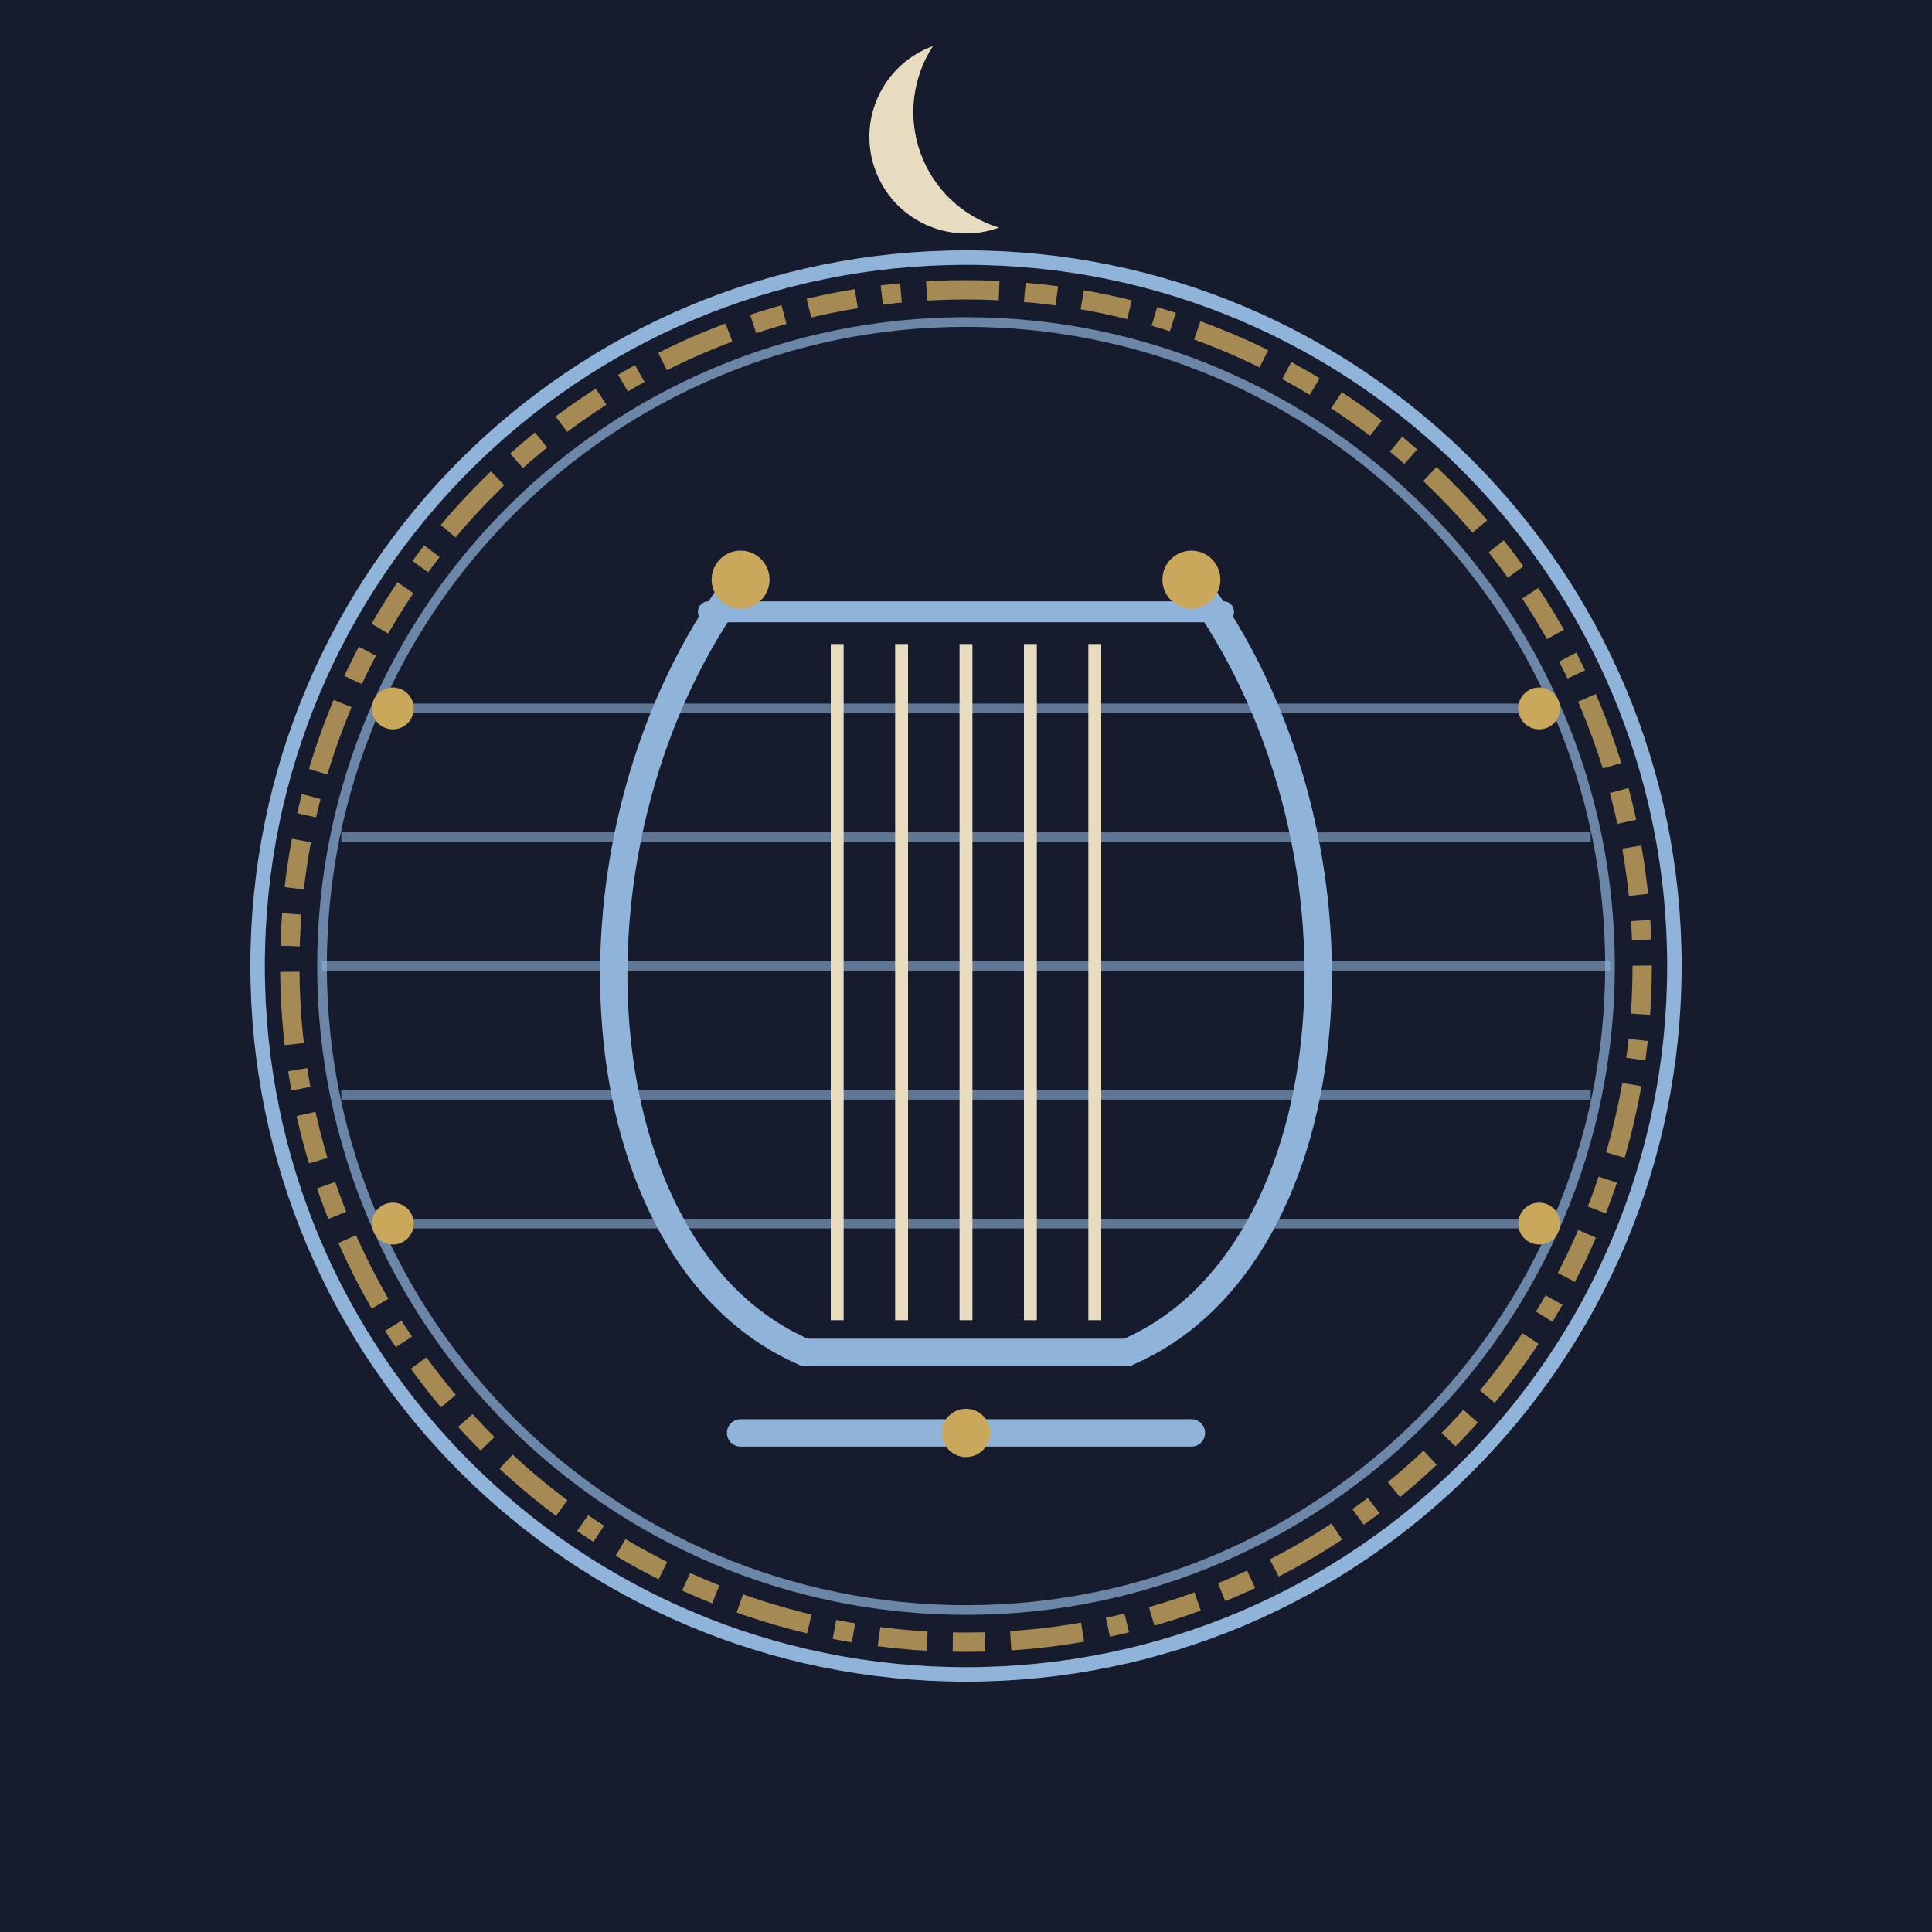
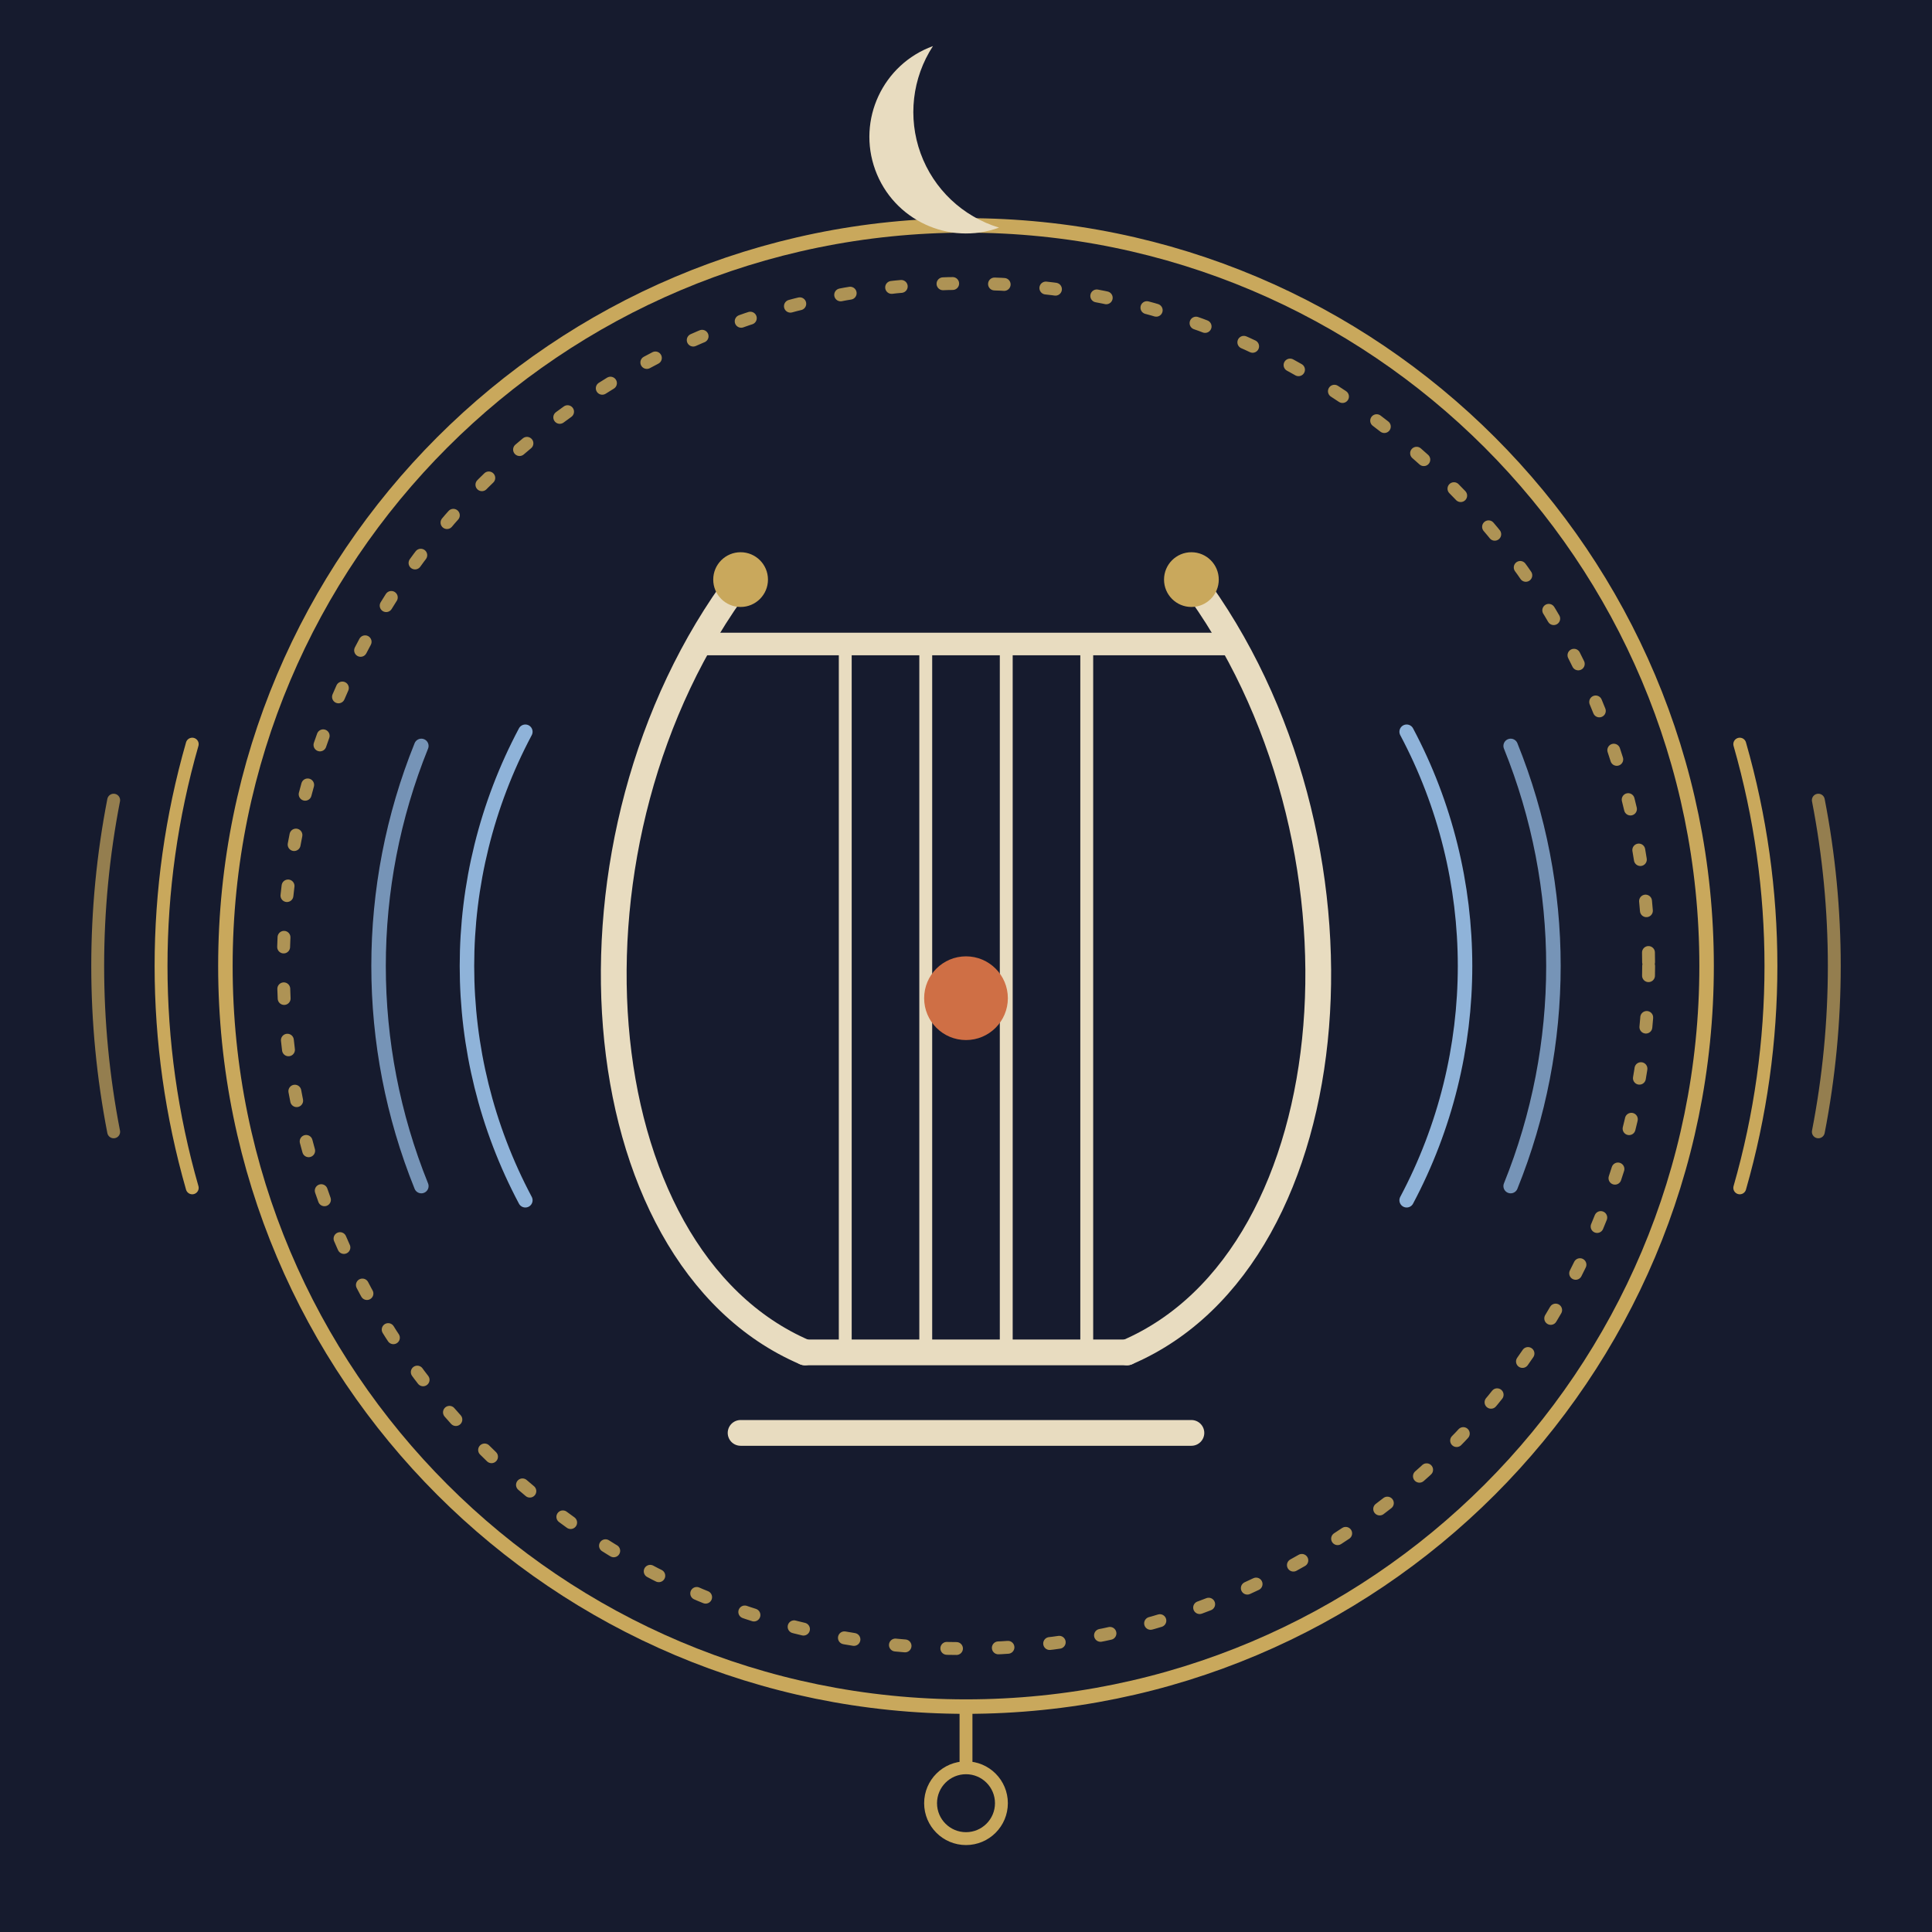
<svg xmlns="http://www.w3.org/2000/svg" width="1024" height="1024" viewBox="0 0 120 120">
-   <defs>
-     <path id="rayL" d="M60 30 V21" fill="none" stroke="#c9a85c" stroke-width=".9" stroke-linecap="round" />
-     <path id="rayS" d="M60 30 V25" fill="none" stroke="#c9a85c" stroke-width=".7" stroke-linecap="round" opacity=".8" />
-     <g id="arc4" fill="none" stroke="#c9a85c" stroke-linecap="round">
-       <path d="M100.6 70.9 A42 42 0 0 1 70.9 100.6" stroke-width="1" />
-       <path d="M103.5 69.6 A45 45 0 0 1 69.6 103.5" stroke-width=".5" opacity=".6" />
-       <path d="M70.9 100.6 C 65 106, 58 107, 53 103" stroke-width="1.2" />
-       <circle cx="100.6" cy="70.9" r="1.5" fill="#c9a85c" stroke="none" />
-     </g>
-     <g id="sat" fill="none" stroke="#c9a85c" stroke-width=".9">
-       <circle cx="60" cy="16" r="5" />
-       <circle cx="60" cy="16" r="1.1" fill="#c9a85c" stroke="none" />
-       <path d="M60 21 V28" stroke-width=".8" />
-     </g>
-     <path id="pin" d="M60 92 L54 102 H66 Z" fill="none" stroke="#c9a85c" stroke-width="1" stroke-linejoin="round" />
-     <path id="tooth" d="M57.5 22 L60 14.5 L62.5 22" fill="none" stroke="#cf6f45" stroke-width="1.4" stroke-linejoin="round" />
-     <circle id="node9" cx="60" cy="29" r="1.3" fill="#c9a85c" />
-     <path id="msgray" d="M60 20 V14" fill="none" stroke="#8fb3d9" stroke-width=".9" stroke-linecap="round" />
-     <path id="blk" d="M60 18 V8 M55 8 H65" fill="none" stroke="#c9a85c" stroke-width="1.1" stroke-linecap="round" />
-     <path id="cray" d="M60 44 V32" fill="none" stroke="#cf6f45" stroke-width="2" stroke-linecap="round" />
-     <path id="pot" d="M60 29 V17" fill="none" stroke="#c9a85c" stroke-width=".6" opacity=".6" />
-     <g id="smallcoin" fill="none" stroke="#c9a85c" stroke-width=".9">
-       <circle cx="60" cy="15" r="5" />
-       <rect x="58" y="13" width="4" height="4" stroke-width=".7" />
-     </g>
-     <path id="tally" d="M60 20 V27" fill="none" stroke="#e8dcc0" stroke-width="1" stroke-linecap="round" />
-     <path id="pin46" d="M60 106 L55 114 H65 Z" fill="none" stroke="#c9a85c" stroke-width="1" stroke-linejoin="round" />
-     <g id="arc4s" fill="none" stroke="#c9a85c" stroke-linecap="round">
-       <path d="M101.36 67.29 A42 42 0 0 1 67.29 101.36" stroke-width="1" />
-       <path d="M104.32 67.81 A45 45 0 0 1 67.81 104.32" stroke-width=".5" opacity=".6" />
-       <path d="M101.36 67.29 L106.29 68.16 M67.29 101.36 L68.16 106.29" stroke-width="1.1" />
-       <circle cx="106.29" cy="68.16" r="1.5" fill="#c9a85c" stroke="none" />
-       <circle cx="68.16" cy="106.29" r="1.5" fill="#c9a85c" stroke="none" />
-     </g>
-   </defs>
  <rect x="0" y="0" width="120" height="120" fill="#161b2e" />
-   <g fill="none" stroke="#8fb3d9" stroke-linecap="round">
-     <circle cx="60" cy="60" r="44" stroke-width=".9" />
-     <circle cx="60" cy="60" r="40" stroke-width=".6" opacity=".7" />
+   <circle cx="60" cy="60" r="46" fill="none" stroke="#c9a85c" stroke-width=".9" />
+   <circle cx="60" cy="60" r="42.4" fill="none" stroke="#c9a85c" stroke-width=".8" stroke-dasharray=".6 2.6" stroke-linecap="round" opacity=".85" />
+   <g fill="none" stroke="#8fb3d9" stroke-width=".9" stroke-linecap="round">
+     <path d="M32.63 45.45 A31 31 0 0 0 32.63 74.55" />
+     <path d="M87.37 45.45 A31 31 0 0 1 87.37 74.55" />
+     <path d="M26.17 46.33 A36.5 36.5 0 0 0 26.17 73.67" opacity=".8" />
+     <path d="M93.83 46.33 A36.5 36.5 0 0 1 93.83 73.67" opacity=".8" />
  </g>
-   <circle cx="60" cy="60" r="42" fill="none" stroke="#c9a85c" stroke-width="1.2" stroke-dasharray="3 1.6 1.2 1.6 4.5 1.6 2 1.6" opacity=".8" />
-   <g fill="none" stroke="#8fb3d9" stroke-width=".6" opacity=".6">
-     <path d="M24.4 44 H95.6 M21.2 52 H98.8 M20 60 H100 M21.2 68 H98.8 M24.4 76 H95.6" />
+   <g fill="none" stroke="#c9a85c" stroke-width=".8" stroke-linecap="round">
+     <path d="M11.94 46.22 A50 50 0 0 0 11.94 73.78" />
+     <path d="M108.06 46.22 A50 50 0 0 1 108.06 73.78" />
+     <path d="M7.06 49.7 A54 54 0 0 0 7.06 70.3" opacity=".7" />
+     <path d="M112.94 49.7 A54 54 0 0 1 112.94 70.3" opacity=".7" />
  </g>
-   <g fill="#c9a85c">
-     <circle cx="24.4" cy="44" r="1.3" />
-     <circle cx="95.6" cy="44" r="1.3" />
-     <circle cx="24.4" cy="76" r="1.3" />
-     <circle cx="95.6" cy="76" r="1.3" />
-   </g>
-   <g fill="none" stroke="#8fb3d9" stroke-width="1.7" stroke-linecap="round" stroke-linejoin="round">
-     <path d="M50 84 C 36 78, 34 52, 46 36" />
-     <path d="M70 84 C 84 78, 86 52, 74 36" />
-     <path d="M50 84 H70 M46 89 H74" />
-     <path d="M44 38 H76" stroke-width="1.3" />
-   </g>
-   <g fill="none" stroke="#e8dcc0" stroke-width=".8">
-     <path d="M52 40 V82 M56 40 V82 M60 40 V82 M64 40 V82 M68 40 V82" />
-   </g>
-   <g fill="#c9a85c">
-     <circle cx="46" cy="36" r="1.8" />
-     <circle cx="74" cy="36" r="1.8" />
-     <circle cx="60" cy="89" r="1.5" />
-   </g>
+   <path d="M60 106 V109.6" stroke="#c9a85c" stroke-width=".8" stroke-linecap="round" />
+   <circle cx="60" cy="112" r="2.2" fill="#161b2e" stroke="#c9a85c" stroke-width=".8" />
  <g id="marker">
    <path d="M60 2.5 A6 6 0 1 0 60 14.5 A7.5 7.5 0 0 1 60 2.5 Z" fill="#e8dcc0" transform="rotate(-20 60 8.5)" />
  </g>
+   <g fill="none" stroke="#e8dcc0" stroke-linecap="round" stroke-linejoin="round">
+     <path d="M50 84 C 36 78, 34 52, 46 36 H74 C 86 52, 84 78, 70 84 Z" fill="#161b2e" stroke="none" />
+     <path d="M50 84 C 36 78, 34 52, 46 36" stroke-width="1.6" />
+     <path d="M70 84 C 84 78, 86 52, 74 36" stroke-width="1.6" />
+     <path d="M50 84 H70 M46 89 H74" stroke-width="1.6" />
+     <path d="M43.5 40 H76.5" stroke-width="1.4" />
+     <path d="M52.5 40 V84 M57.5 40 V84 M62.5 40 V84 M67.5 40 V84" stroke-width=".8" />
+   </g>
+   <g fill="#c9a85c">
+     <circle cx="46" cy="36" r="1.7" />
+     <circle cx="74" cy="36" r="1.7" />
+   </g>
+   <circle cx="60" cy="62" r="2.6" fill="#cf6f45" />
</svg>
